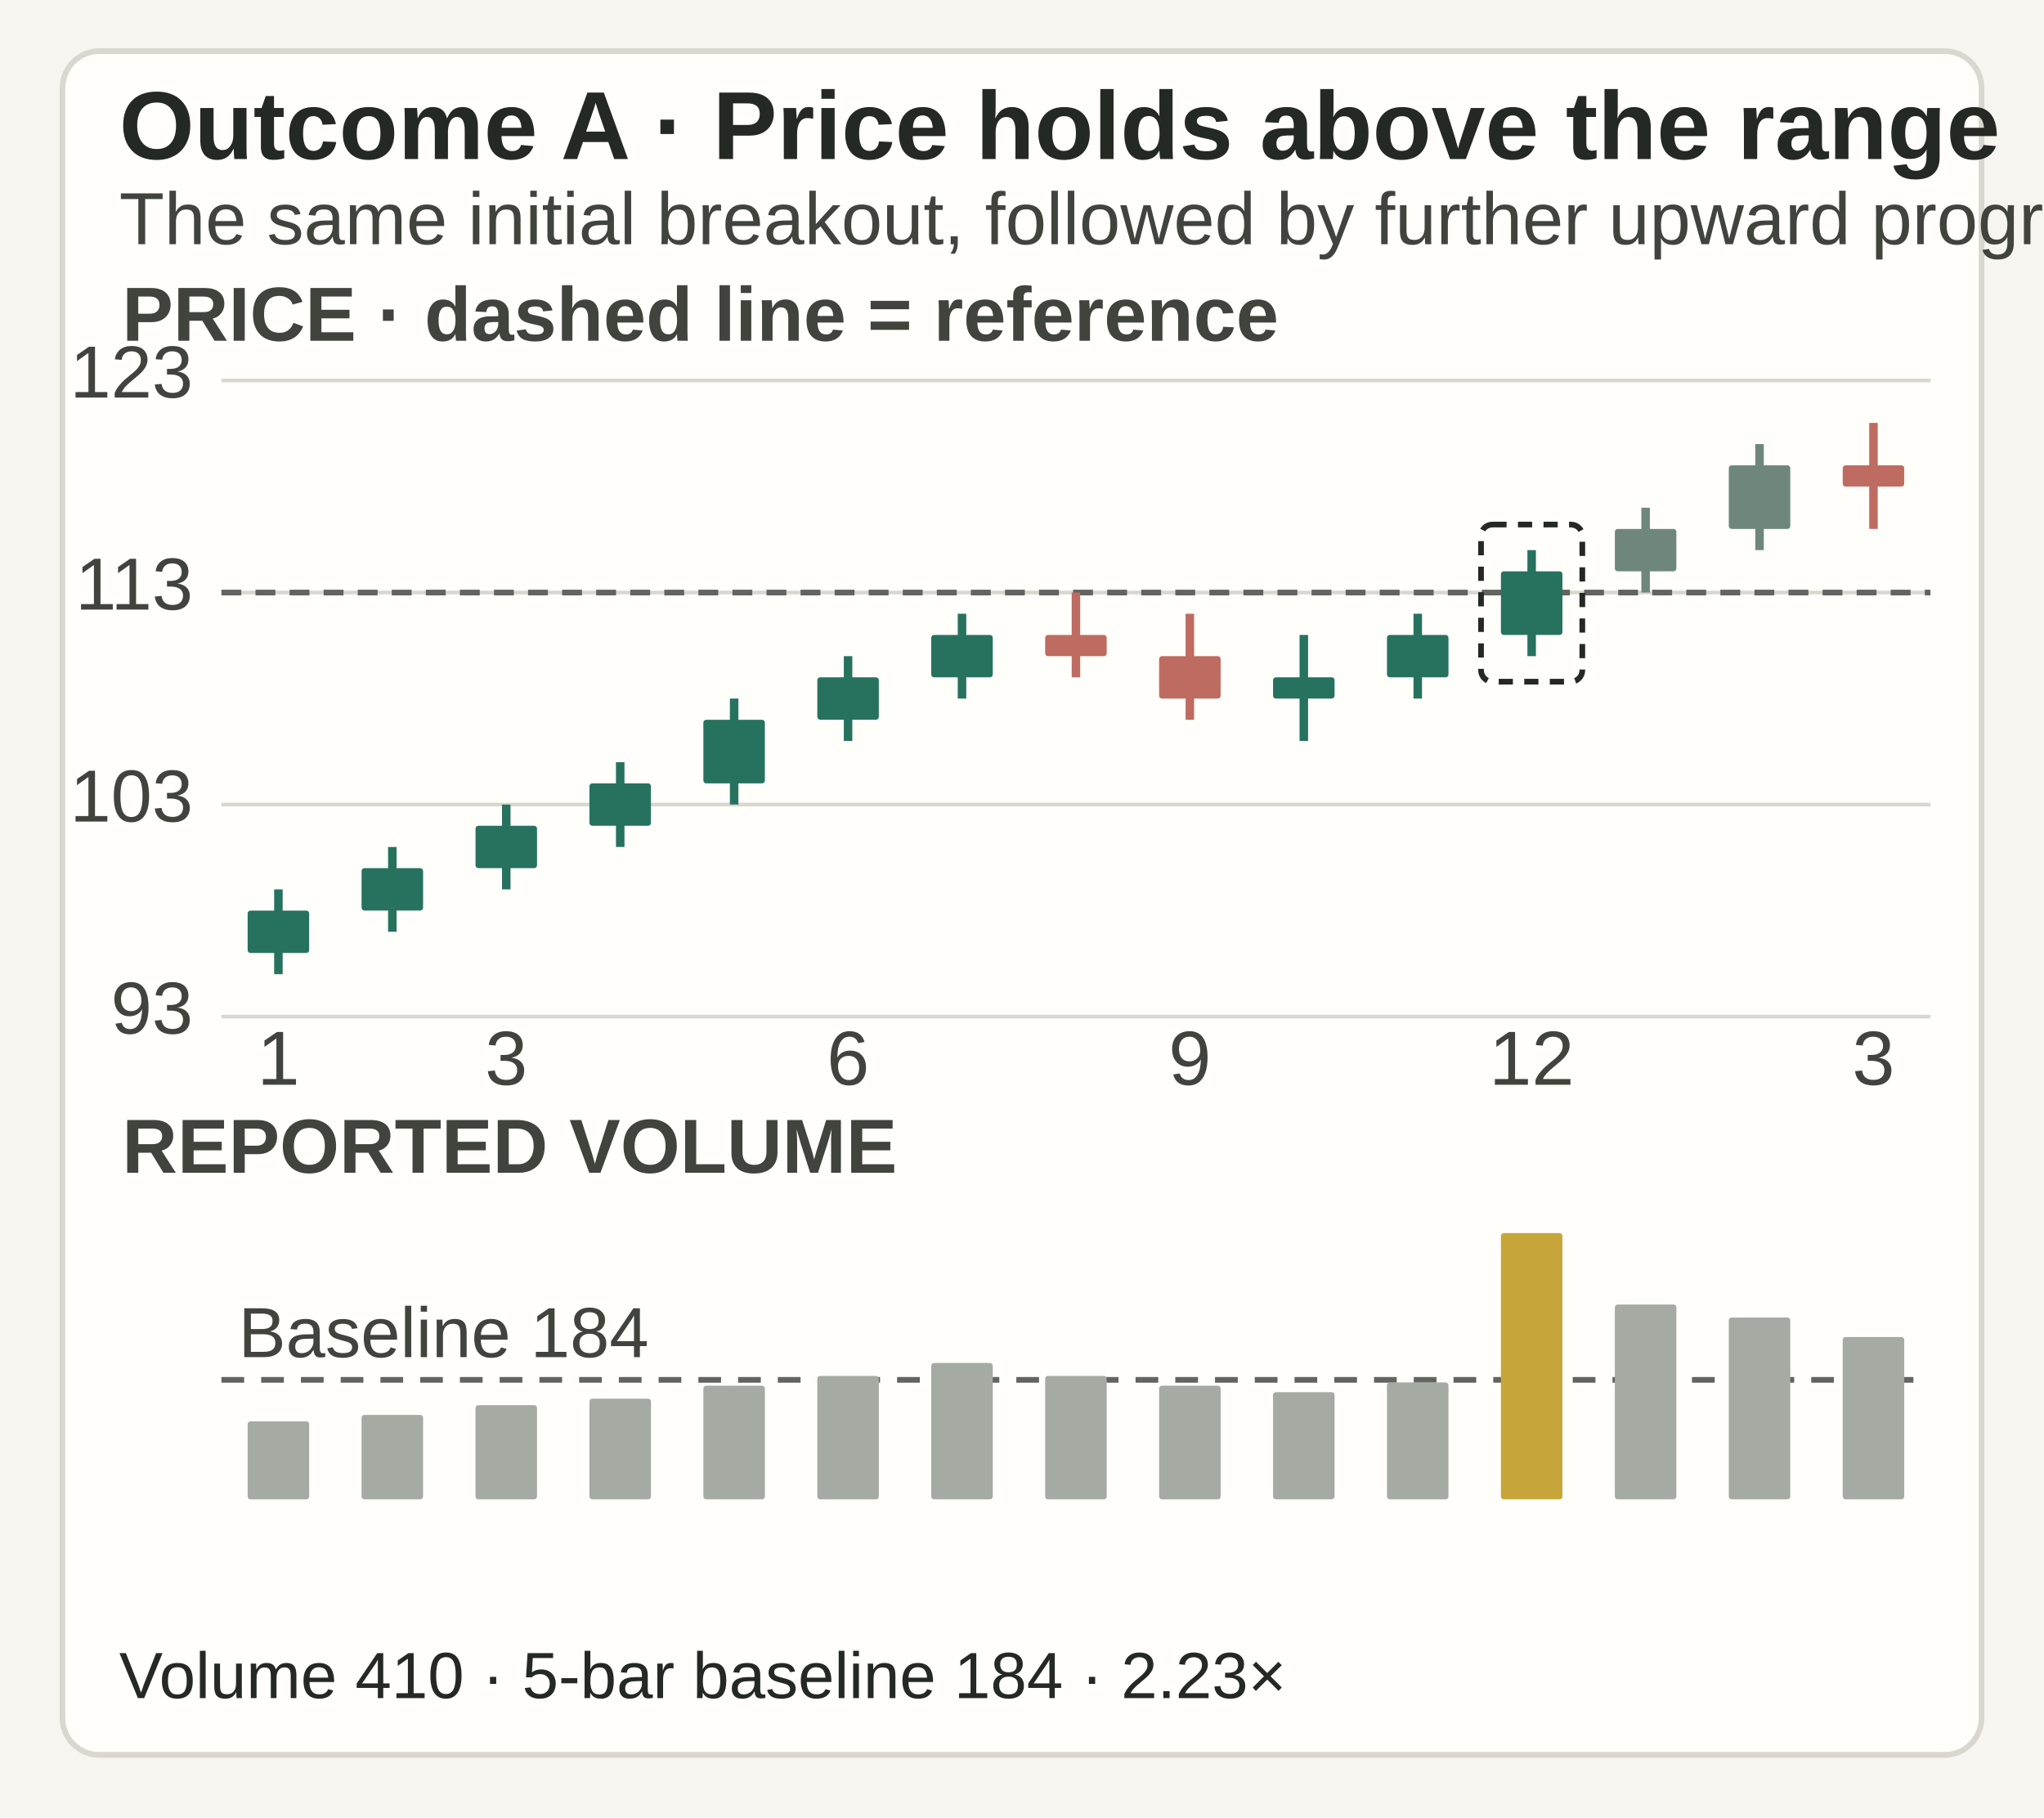
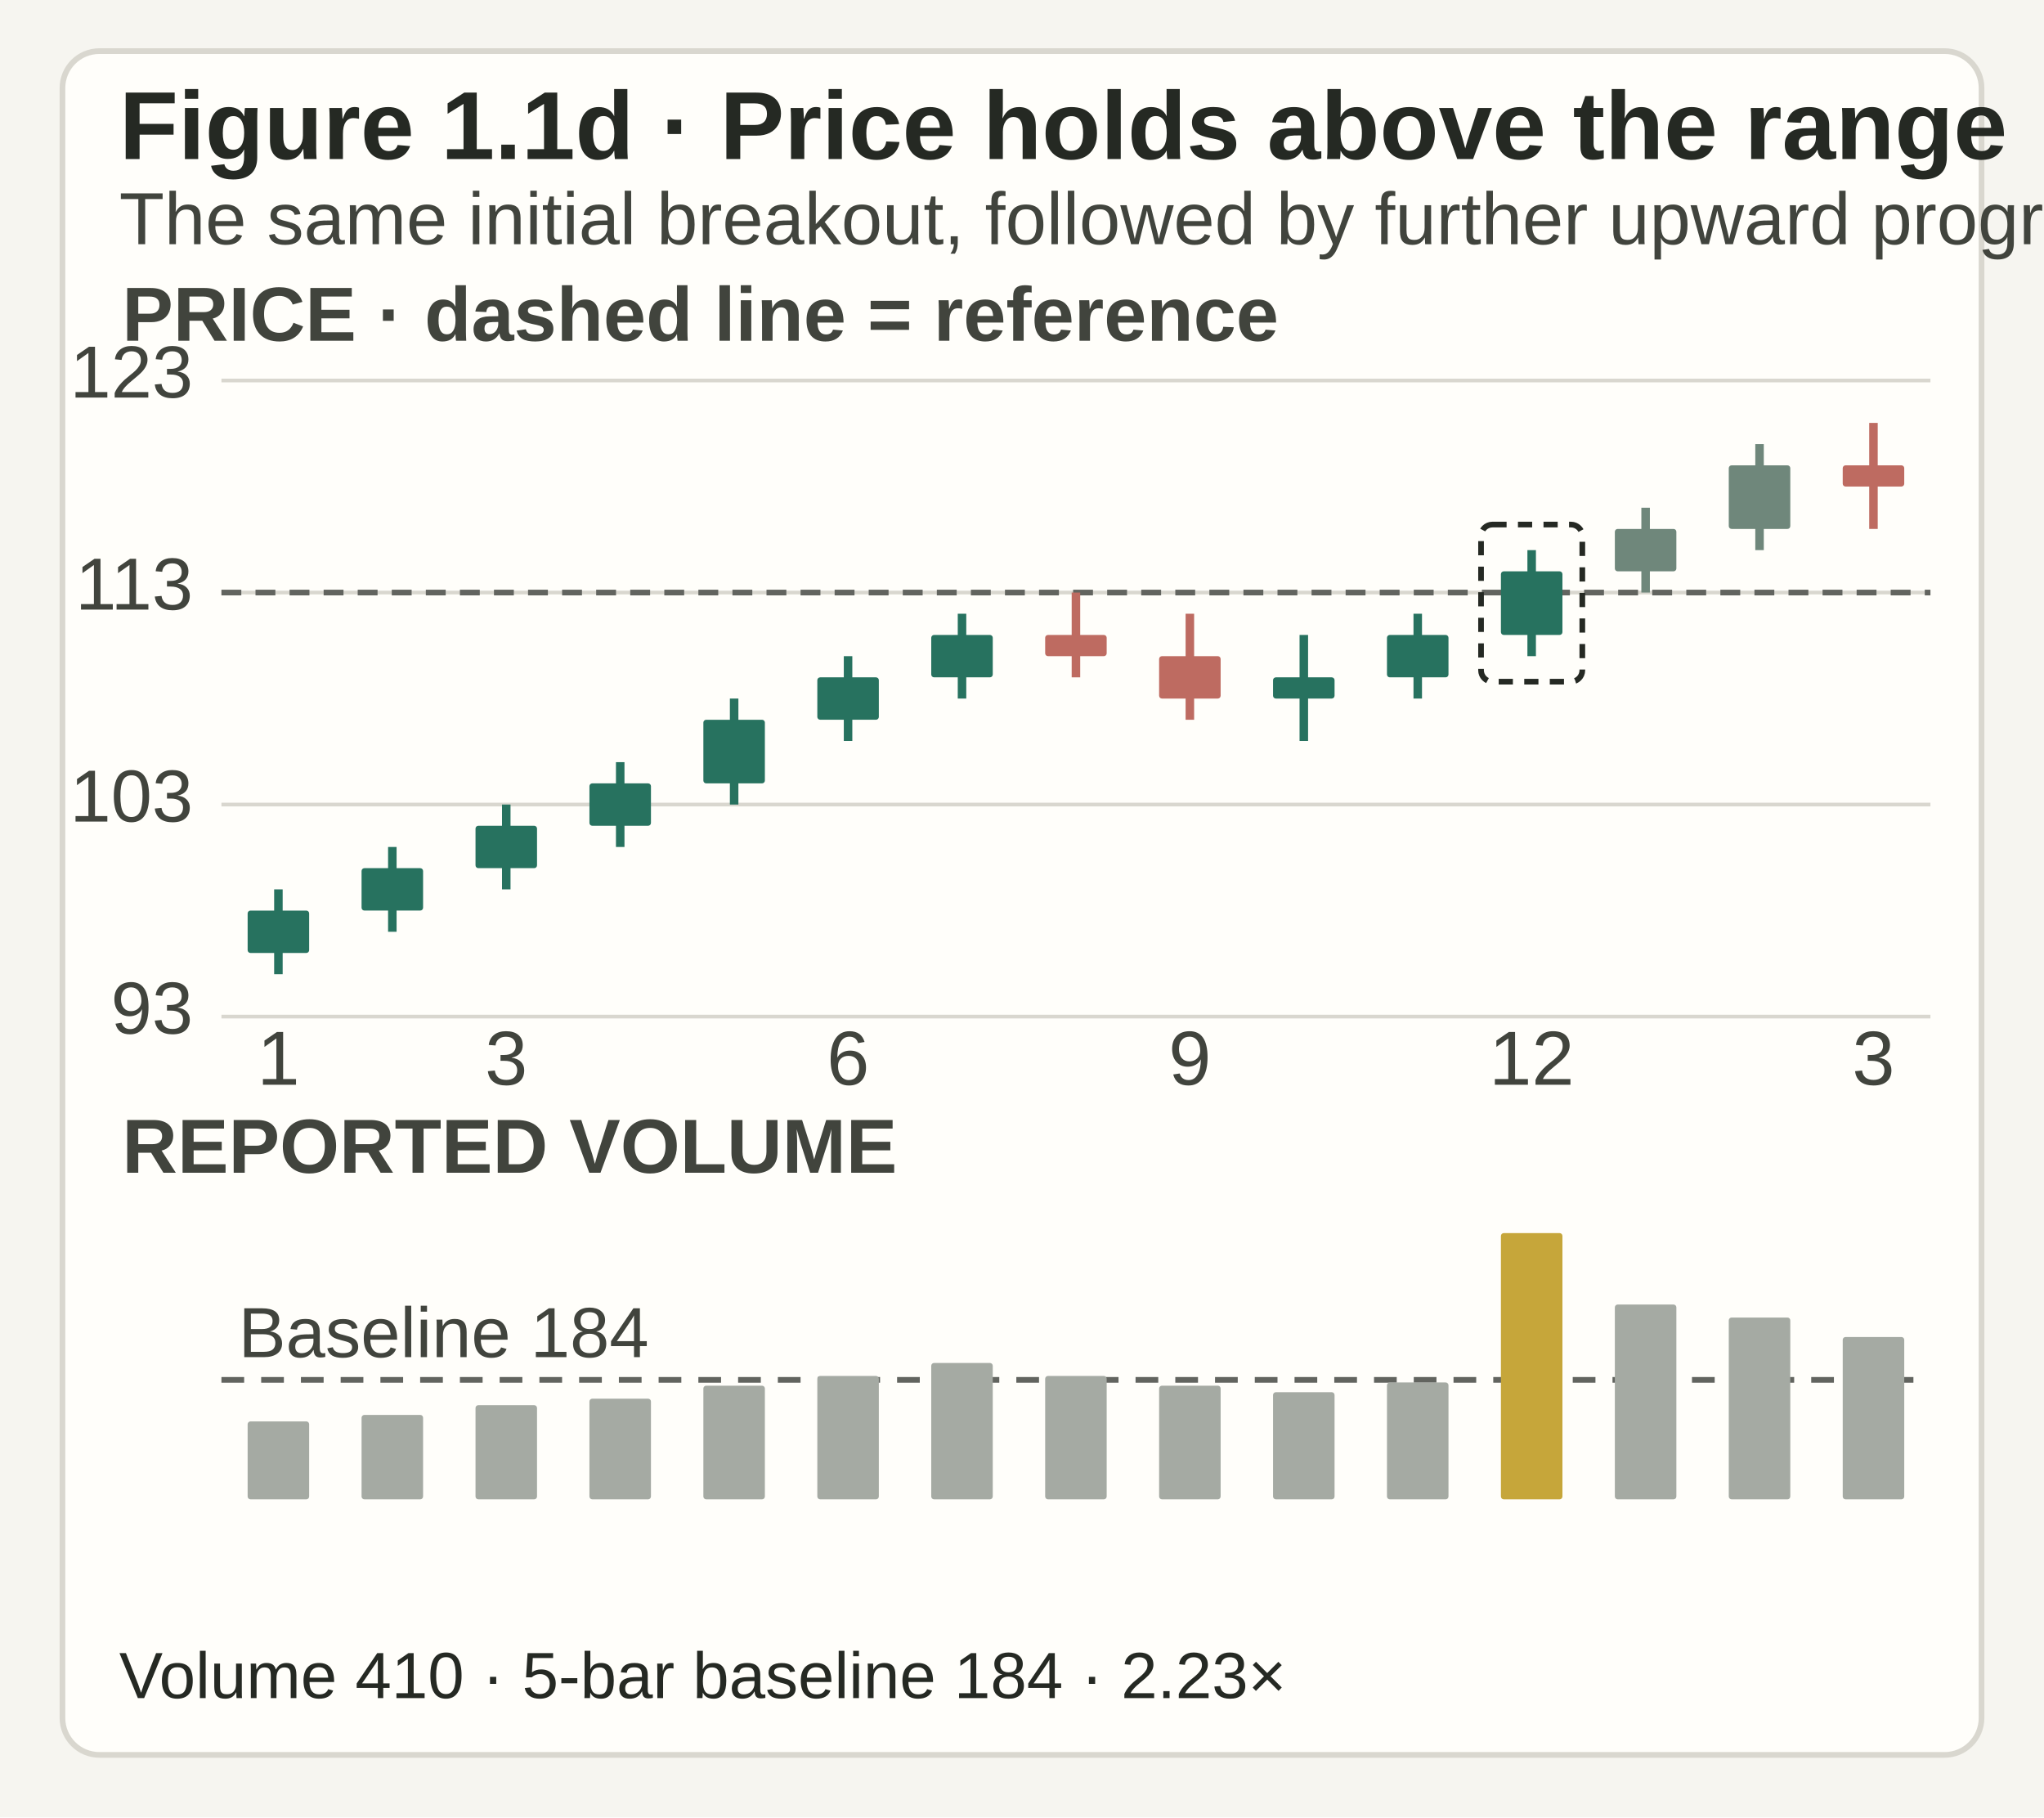
<svg xmlns="http://www.w3.org/2000/svg" width="720" height="640" viewBox="0 0 720 640" role="img" aria-labelledby="title desc">
  <rect width="720" height="640" fill="#f6f5f0" />
  <rect x="22" y="18" width="676" height="600" rx="13" fill="#fffefa" stroke="#d9d7cf" stroke-width="2" />
-   <text x="42" y="56" font-family="Arial,Helvetica,sans-serif" font-size="34" font-weight="700" fill="#252923">Outcome A · Price holds above the range</text>
+   <text x="42" y="56" font-family="Arial,Helvetica,sans-serif" font-size="34" font-weight="700" fill="#252923">Figure 1.1d · Price holds above the range</text>
  <text x="42" y="86" font-family="Arial,Helvetica,sans-serif" font-size="26" fill="#41443d">The same initial breakout, followed by further upward progress.</text>
  <text x="43" y="120" font-family="Arial,Helvetica,sans-serif" font-size="27" font-weight="700" fill="#41443d">PRICE · dashed line = reference</text>
  <line x1="78" y1="134" x2="680" y2="134" stroke="#d9d7cf" stroke-width="1.3" />
  <text x="68" y="140" font-family="Arial,Helvetica,sans-serif" font-size="26" text-anchor="end" fill="#41443d">123</text>
  <line x1="78" y1="208.67" x2="680" y2="208.67" stroke="#d9d7cf" stroke-width="1.3" />
  <text x="68" y="214.67" font-family="Arial,Helvetica,sans-serif" font-size="26" text-anchor="end" fill="#41443d">113</text>
  <line x1="78" y1="283.33" x2="680" y2="283.33" stroke="#d9d7cf" stroke-width="1.3" />
  <text x="68" y="289.33" font-family="Arial,Helvetica,sans-serif" font-size="26" text-anchor="end" fill="#41443d">103</text>
  <line x1="78" y1="358" x2="680" y2="358" stroke="#d9d7cf" stroke-width="1.3" />
  <text x="68" y="364" font-family="Arial,Helvetica,sans-serif" font-size="26" text-anchor="end" fill="#41443d">93</text>
  <line x1="78" y1="208.67" x2="680" y2="208.67" stroke="#62645f" stroke-width="2" stroke-dasharray="7 5" />
  <line x1="98.07" y1="313.20" x2="98.07" y2="343.07" stroke="#27725f" stroke-width="3" />
  <rect x="87.23" y="320.67" width="21.67" height="14.93" rx="1" fill="#27725f" />
  <text x="98.07" y="382" text-anchor="middle" font-family="Arial,Helvetica,sans-serif" font-size="27" fill="#41443d">1</text>
  <line x1="138.20" y1="298.27" x2="138.20" y2="328.13" stroke="#27725f" stroke-width="3" />
  <rect x="127.36" y="305.73" width="21.67" height="14.93" rx="1" fill="#27725f" />
  <line x1="178.33" y1="283.33" x2="178.33" y2="313.20" stroke="#27725f" stroke-width="3" />
  <rect x="167.50" y="290.80" width="21.67" height="14.93" rx="1" fill="#27725f" />
  <text x="178.33" y="382" text-anchor="middle" font-family="Arial,Helvetica,sans-serif" font-size="27" fill="#41443d">3</text>
  <line x1="218.47" y1="268.40" x2="218.47" y2="298.27" stroke="#27725f" stroke-width="3" />
  <rect x="207.63" y="275.87" width="21.67" height="14.93" rx="1" fill="#27725f" />
  <line x1="258.60" y1="246" x2="258.60" y2="283.33" stroke="#27725f" stroke-width="3" />
  <rect x="247.76" y="253.47" width="21.67" height="22.40" rx="1" fill="#27725f" />
  <line x1="298.73" y1="231.07" x2="298.73" y2="260.93" stroke="#27725f" stroke-width="3" />
  <rect x="287.90" y="238.53" width="21.67" height="14.93" rx="1" fill="#27725f" />
  <text x="298.73" y="382" text-anchor="middle" font-family="Arial,Helvetica,sans-serif" font-size="27" fill="#41443d">6</text>
  <line x1="338.87" y1="216.13" x2="338.87" y2="246" stroke="#27725f" stroke-width="3" />
  <rect x="328.03" y="223.60" width="21.67" height="14.93" rx="1" fill="#27725f" />
  <line x1="379" y1="208.67" x2="379" y2="238.53" stroke="#be6b61" stroke-width="3" />
  <rect x="368.16" y="223.60" width="21.67" height="7.47" rx="1" fill="#be6b61" />
  <line x1="419.13" y1="216.13" x2="419.13" y2="253.47" stroke="#be6b61" stroke-width="3" />
  <rect x="408.30" y="231.07" width="21.67" height="14.93" rx="1" fill="#be6b61" />
  <text x="419.13" y="382" text-anchor="middle" font-family="Arial,Helvetica,sans-serif" font-size="27" fill="#41443d">9</text>
  <line x1="459.27" y1="223.60" x2="459.27" y2="260.93" stroke="#27725f" stroke-width="3" />
  <rect x="448.43" y="238.53" width="21.67" height="7.47" rx="1" fill="#27725f" />
  <line x1="499.40" y1="216.13" x2="499.40" y2="246" stroke="#27725f" stroke-width="3" />
  <rect x="488.56" y="223.60" width="21.67" height="14.93" rx="1" fill="#27725f" />
  <line x1="539.53" y1="193.73" x2="539.53" y2="231.07" stroke="#27725f" stroke-width="3" />
  <rect x="528.70" y="201.20" width="21.67" height="22.40" rx="1" fill="#27725f" />
  <rect x="521.70" y="184.73" width="35.67" height="55.33" rx="4" fill="none" stroke="#252923" stroke-width="2" stroke-dasharray="5 4" />
  <text x="539.53" y="382" text-anchor="middle" font-family="Arial,Helvetica,sans-serif" font-size="27" fill="#41443d">12</text>
  <line x1="579.67" y1="178.80" x2="579.67" y2="208.67" stroke="#6f877b" stroke-width="3" />
  <rect x="568.83" y="186.27" width="21.67" height="14.93" rx="1" fill="#6f877b" />
  <line x1="619.80" y1="156.40" x2="619.80" y2="193.73" stroke="#6f877b" stroke-width="3" />
  <rect x="608.96" y="163.87" width="21.67" height="22.40" rx="1" fill="#6f877b" />
  <line x1="659.93" y1="148.93" x2="659.93" y2="186.27" stroke="#be6b61" stroke-width="3" />
  <rect x="649.10" y="163.87" width="21.67" height="7.47" rx="1" fill="#be6b61" />
  <text x="659.93" y="382" text-anchor="middle" font-family="Arial,Helvetica,sans-serif" font-size="27" fill="#41443d">3</text>
  <text x="43" y="413" font-family="Arial,Helvetica,sans-serif" font-size="27" font-weight="700" fill="#41443d">REPORTED VOLUME</text>
  <line x1="78" y1="485.93" x2="680" y2="485.93" stroke="#62645f" stroke-width="2" stroke-dasharray="8 6" />
  <text x="84" y="477.93" font-family="Arial,Helvetica,sans-serif" font-size="25" fill="#41443d">Baseline 184</text>
  <rect x="87.23" y="500.56" width="21.67" height="27.44" rx="1" fill="#a5aaa3" />
  <rect x="127.36" y="498.27" width="21.67" height="29.73" rx="1" fill="#a5aaa3" />
  <rect x="167.50" y="494.84" width="21.67" height="33.16" rx="1" fill="#a5aaa3" />
  <rect x="207.63" y="492.56" width="21.67" height="35.44" rx="1" fill="#a5aaa3" />
  <rect x="247.76" y="487.98" width="21.67" height="40.02" rx="1" fill="#a5aaa3" />
  <rect x="287.90" y="484.55" width="21.67" height="43.45" rx="1" fill="#a5aaa3" />
  <rect x="328.03" y="479.98" width="21.67" height="48.02" rx="1" fill="#a5aaa3" />
  <rect x="368.16" y="484.55" width="21.67" height="43.45" rx="1" fill="#a5aaa3" />
  <rect x="408.30" y="487.98" width="21.67" height="40.02" rx="1" fill="#a5aaa3" />
  <rect x="448.43" y="490.27" width="21.67" height="37.73" rx="1" fill="#a5aaa3" />
  <rect x="488.56" y="486.84" width="21.67" height="41.16" rx="1" fill="#a5aaa3" />
  <rect x="528.70" y="434.25" width="21.67" height="93.75" rx="1" fill="#c6a63a" />
  <rect x="568.83" y="459.40" width="21.67" height="68.60" rx="1" fill="#a5aaa3" />
  <rect x="608.96" y="463.98" width="21.67" height="64.02" rx="1" fill="#a5aaa3" />
  <rect x="649.10" y="470.84" width="21.67" height="57.16" rx="1" fill="#a5aaa3" />
  <text x="42" y="598" font-family="Arial,Helvetica,sans-serif" font-size="23" fill="#252923">Volume 410 · 5-bar baseline 184 · 2.23×</text>
</svg>
